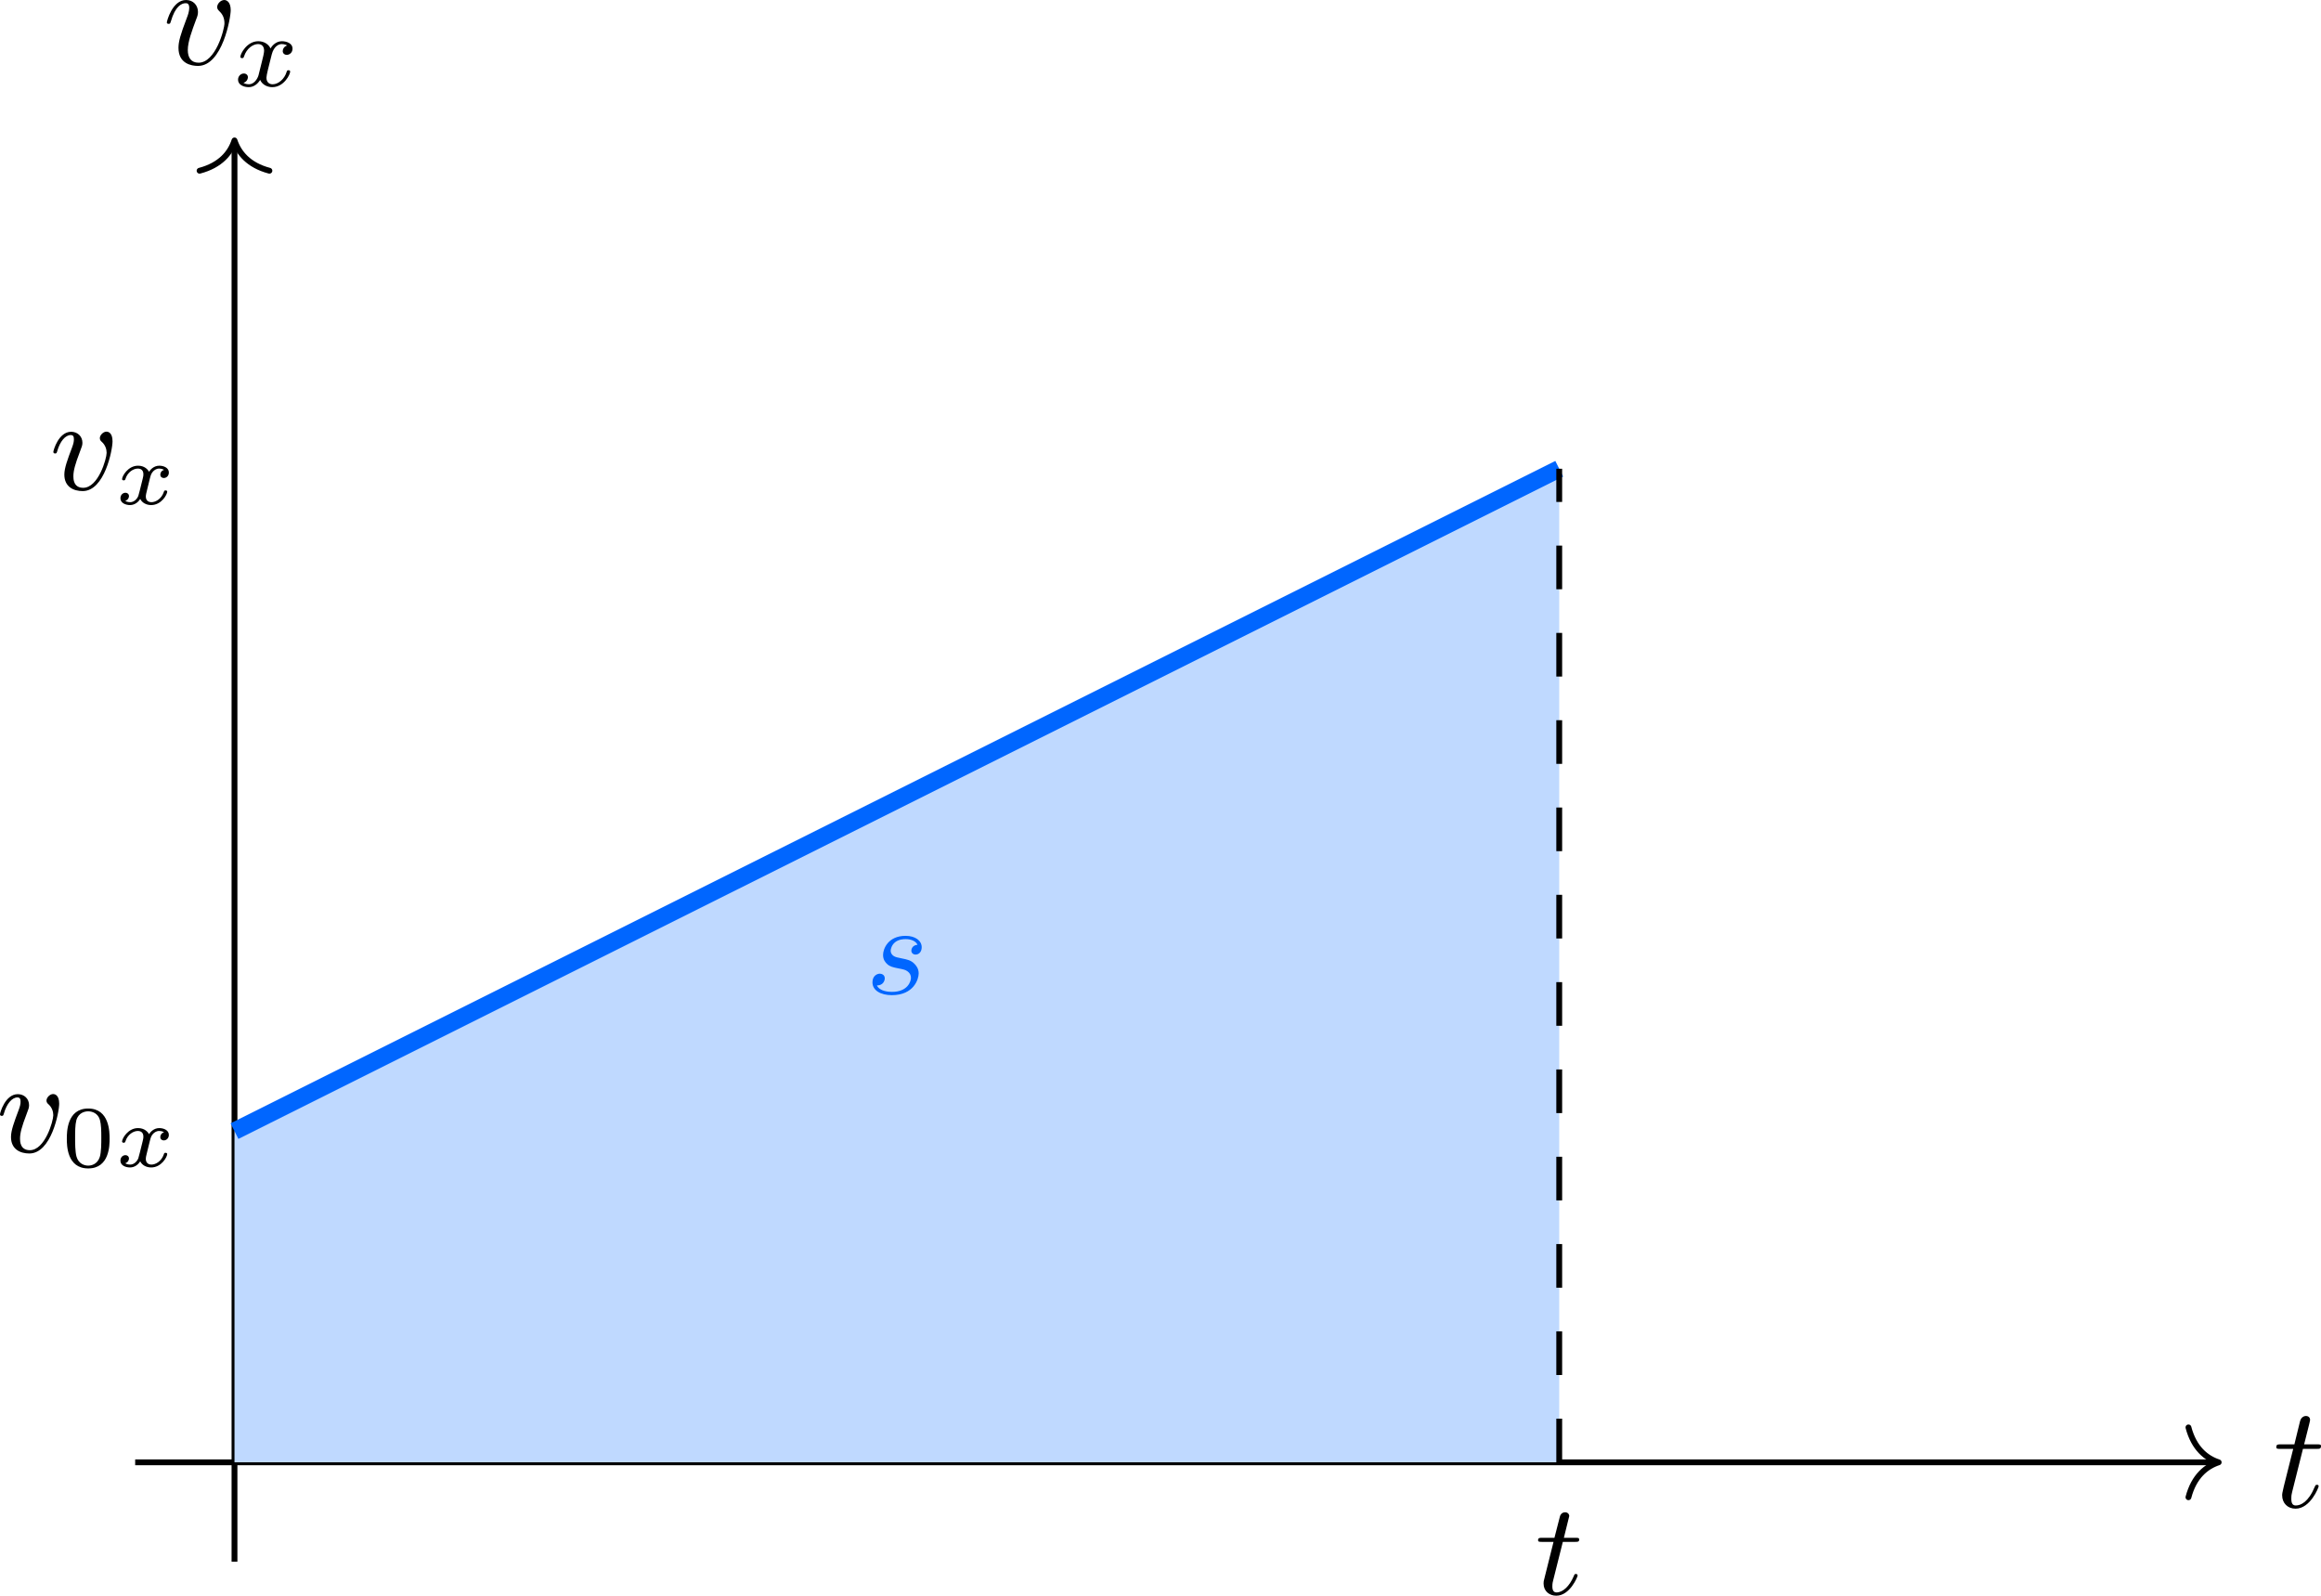
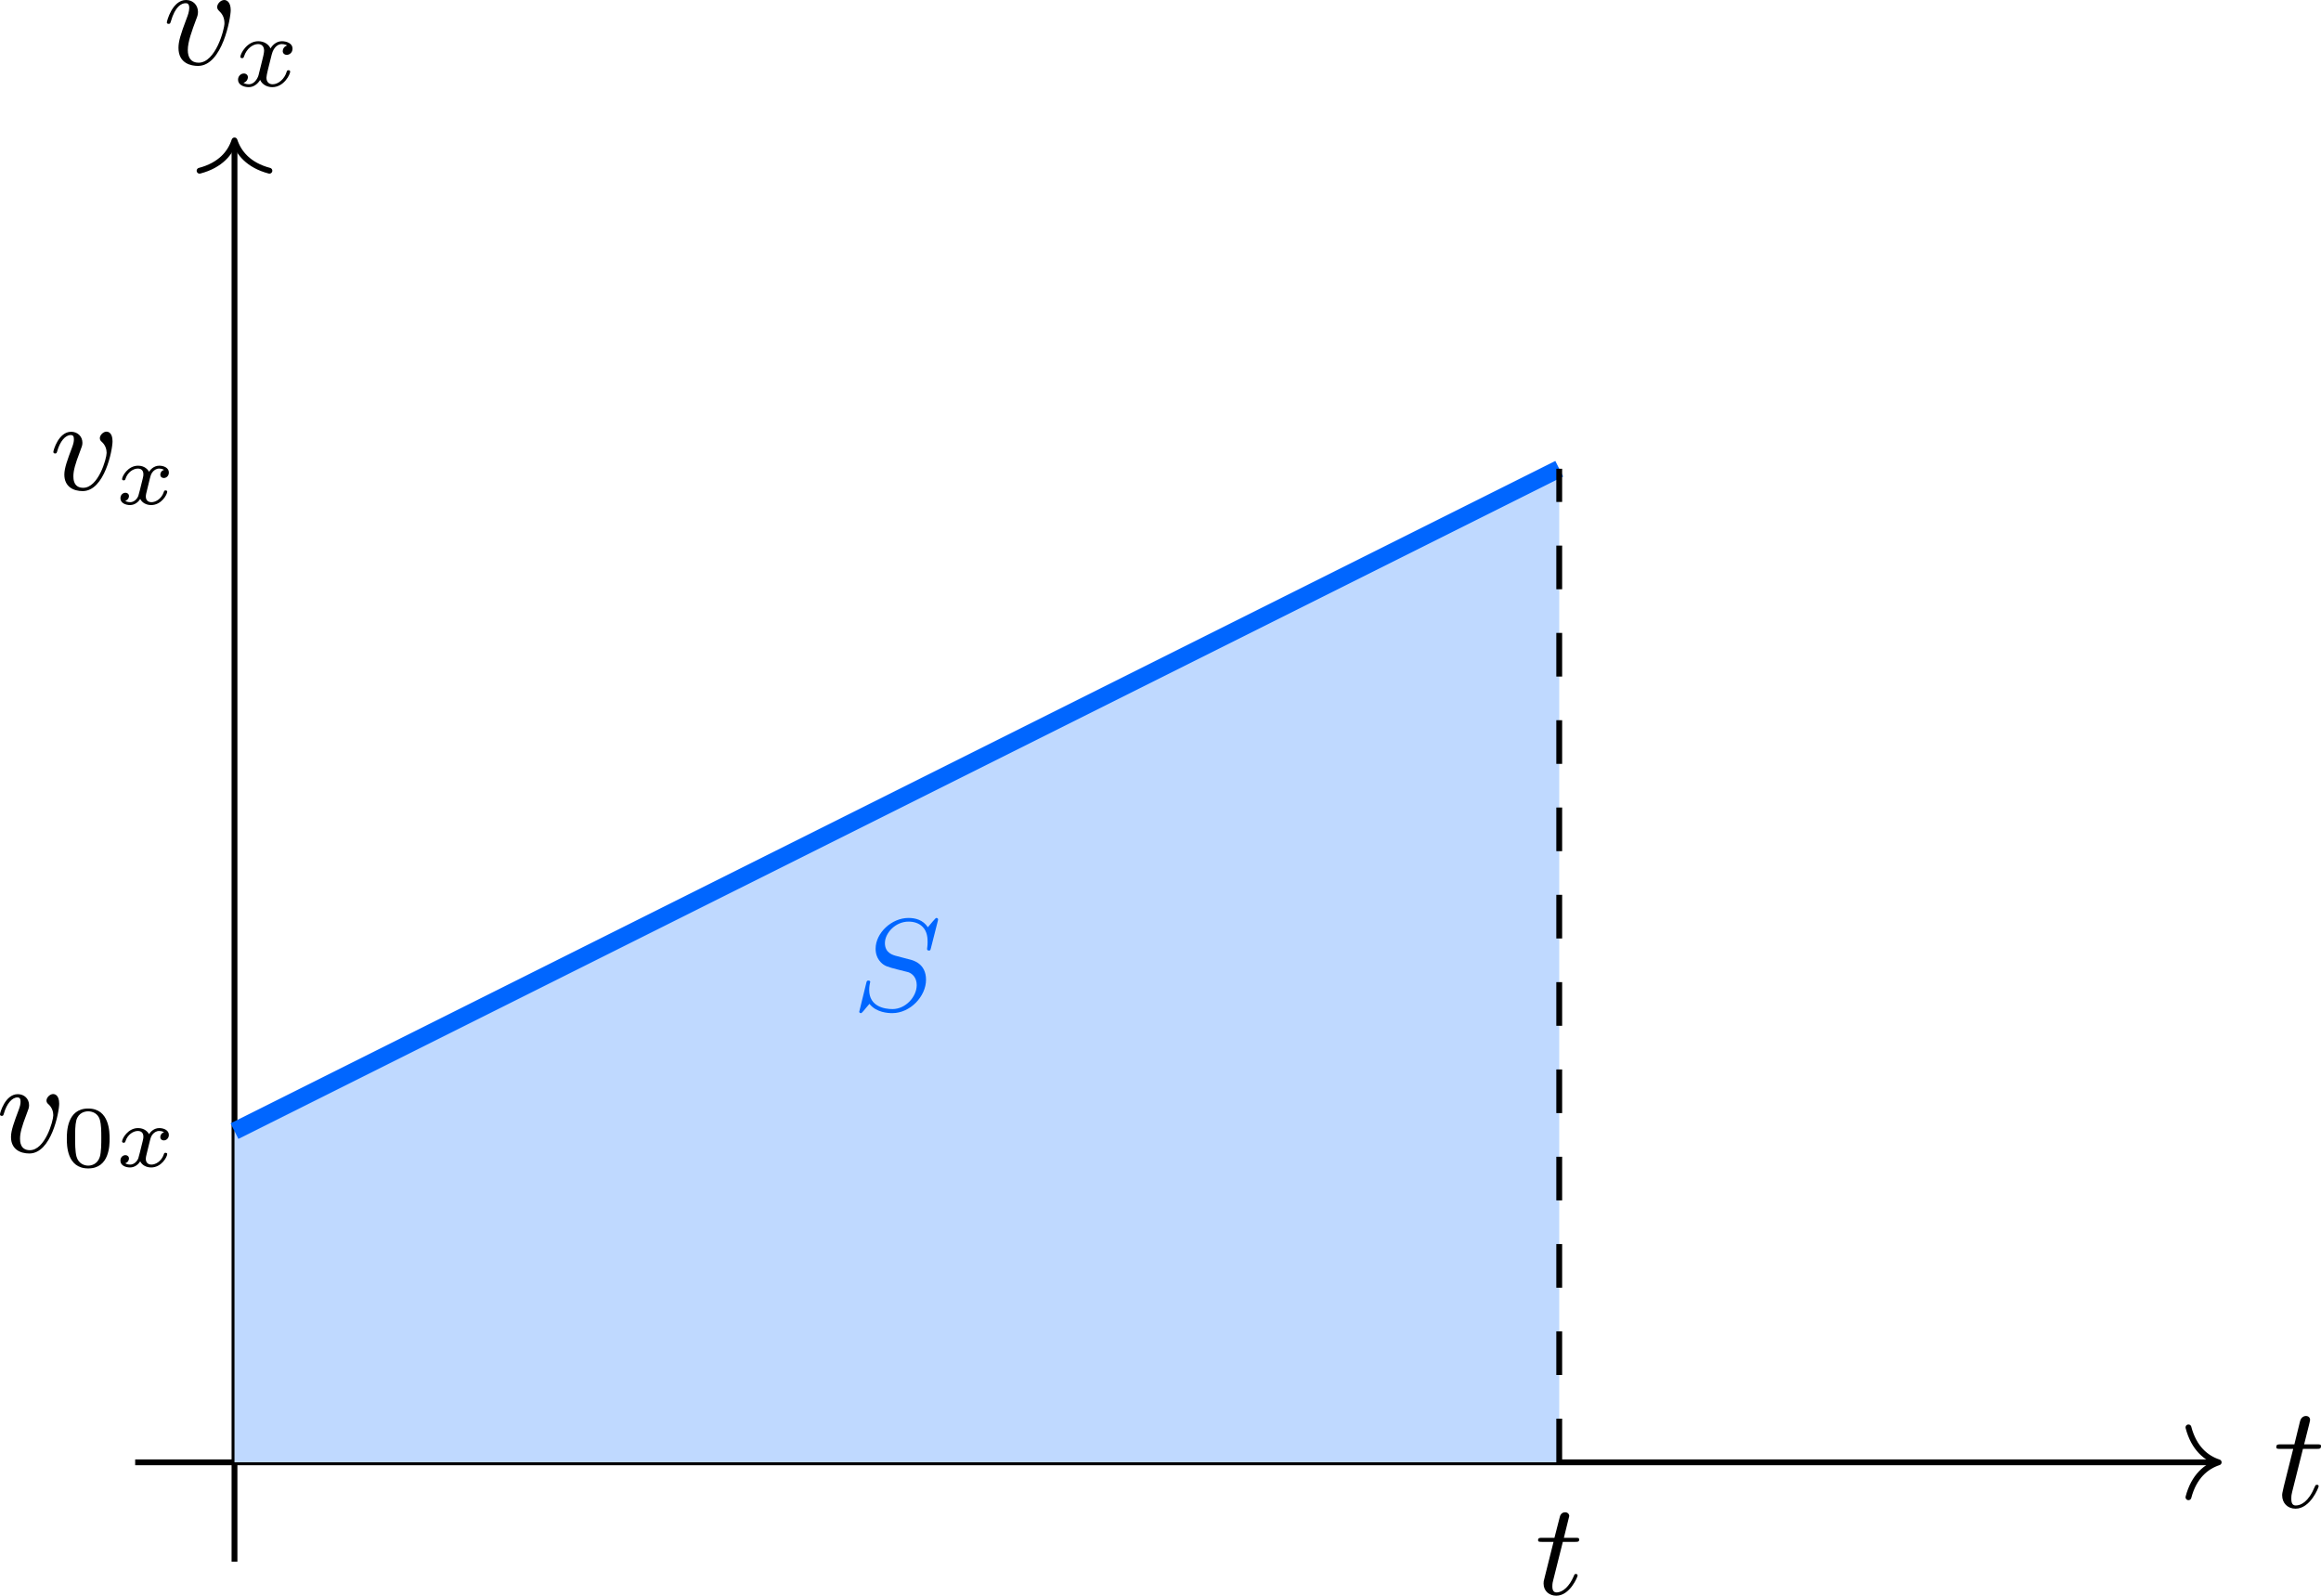
<svg xmlns="http://www.w3.org/2000/svg" xmlns:xlink="http://www.w3.org/1999/xlink" version="1.1" width="206.609pt" height="142.038pt" viewBox="-66.428 -66.803 158.93 109.26">
  <defs>
    <path id="g2-48" d="M3.288-1.907C3.288-2.343 3.288-3.975 1.823-3.975S.359-2.343 .359-1.907C.359-1.476 .359 .126 1.823 .126S3.288-1.476 3.288-1.907ZM1.823-.066C1.572-.066 1.166-.185 1.022-.681C.927-1.028 .927-1.614 .927-1.985C.927-2.385 .927-2.845 1.01-3.168C1.16-3.706 1.614-3.784 1.823-3.784C2.098-3.784 2.493-3.652 2.624-3.198C2.714-2.881 2.72-2.445 2.72-1.985C2.72-1.602 2.72-.998 2.618-.664C2.451-.143 2.02-.066 1.823-.066Z" />
-     <path id="g1-115" d="M3.56-3.353C3.174-3.318 3.138-3.013 3.138-2.95C3.138-2.798 3.255-2.681 3.425-2.681C3.676-2.681 3.847-2.887 3.847-3.183C3.847-3.631 3.407-3.963 2.744-3.963C1.542-3.963 1.201-3.067 1.201-2.654C1.201-2.313 1.372-2.134 1.488-2.026C1.668-1.856 1.91-1.802 2.233-1.739C2.636-1.659 2.726-1.641 2.887-1.524C3.031-1.417 3.111-1.273 3.111-1.085C3.111-.852 2.896-.126 1.811-.126C1.605-.126 .977-.152 .78-.565C1.228-.565 1.318-.924 1.318-1.049C1.318-1.318 1.076-1.372 .977-1.372C.816-1.372 .475-1.246 .475-.78C.475-.224 1.04 .099 1.802 .099C3.309 .099 3.64-1.004 3.64-1.39C3.64-1.731 3.452-1.946 3.344-2.053C3.111-2.295 2.824-2.349 2.511-2.412C2.403-2.439 2.206-2.475 2.179-2.484C1.883-2.546 1.722-2.726 1.722-2.95C1.722-3.049 1.784-3.335 2.035-3.533S2.627-3.739 2.744-3.739C3.058-3.739 3.425-3.64 3.56-3.353Z" />
+     <path id="g1-83" d="M5.864-6.079C5.891-6.178 5.891-6.196 5.891-6.223C5.891-6.232 5.882-6.321 5.783-6.321C5.738-6.321 5.73-6.312 5.622-6.187C5.496-6.052 5.604-6.169 5.192-5.685C4.86-6.187 4.34-6.321 3.865-6.321C2.708-6.321 1.614-5.29 1.614-4.214C1.614-3.847 1.731-3.542 1.964-3.291C2.224-3.022 2.448-2.968 3.093-2.798L3.847-2.609C4.133-2.511 4.429-2.233 4.429-1.722C4.429-.924 3.667-.081 2.771-.081C2.242-.081 1.175-.242 1.175-1.39C1.175-1.47 1.175-1.605 1.228-1.874C1.246-1.91 1.246-1.928 1.246-1.937C1.246-1.973 1.228-2.035 1.121-2.035S1.004-1.991 .968-1.838L.493 .099C.493 .152 .538 .197 .601 .197C.646 .197 .655 .188 .771 .063C.825 0 1.085-.323 1.193-.439C1.659 .161 2.484 .197 2.753 .197C3.99 .197 5.066-.959 5.066-2.089C5.066-3.201 4.187-3.425 3.909-3.488L3.093-3.703C2.798-3.775 2.251-3.918 2.251-4.6S2.968-6.07 3.865-6.07C4.223-6.07 4.573-5.972 4.824-5.721C5.165-5.389 5.174-4.905 5.174-4.671C5.174-4.376 5.138-4.277 5.138-4.205S5.174-4.089 5.263-4.089C5.362-4.089 5.362-4.107 5.407-4.277L5.864-6.079Z" />
    <path id="g1-116" d="M1.91-3.587H2.762C2.923-3.587 3.031-3.587 3.031-3.748C3.031-3.865 2.941-3.865 2.78-3.865H1.982L2.349-5.353C2.349-5.496 2.233-5.613 2.071-5.613C1.784-5.613 1.713-5.353 1.695-5.263L1.336-3.865H.493C.323-3.865 .215-3.865 .215-3.703C.215-3.587 .314-3.587 .475-3.587H1.273L.664-1.148C.592-.879 .592-.861 .592-.735C.592-.206 .995 .099 1.462 .099C2.394 .099 2.923-1.193 2.923-1.282C2.923-1.327 2.896-1.39 2.806-1.39S2.708-1.363 2.645-1.21C2.367-.565 1.919-.126 1.479-.126C1.3-.126 1.193-.242 1.193-.538C1.193-.735 1.219-.843 1.255-.977L1.91-3.587Z" />
    <path id="g1-118" d="M4.313-3.309C4.313-3.936 3.981-3.972 3.9-3.972C3.676-3.972 3.443-3.73 3.443-3.524C3.443-3.389 3.524-3.318 3.587-3.264C3.829-3.04 3.909-2.753 3.909-2.52C3.909-2.125 3.344-.126 2.304-.126C1.632-.126 1.632-.753 1.632-.915C1.632-1.3 1.757-1.757 2.071-2.573C2.215-2.95 2.251-3.04 2.251-3.21C2.251-3.649 1.919-3.963 1.479-3.963C.619-3.963 .26-2.69 .26-2.582C.26-2.502 .323-2.475 .386-2.475C.484-2.475 .493-2.529 .529-2.645C.717-3.3 1.076-3.739 1.453-3.739C1.632-3.739 1.668-3.622 1.668-3.443C1.668-3.291 1.632-3.129 1.551-2.914C1.228-2.053 1.013-1.479 1.013-1.031C1.013-.188 1.65 .099 2.268 .099C3.775 .099 4.313-2.735 4.313-3.309Z" />
    <path id="g0-120" d="M3.365-2.349C3.156-2.289 3.108-2.116 3.108-2.026C3.108-1.835 3.264-1.793 3.347-1.793C3.521-1.793 3.694-1.937 3.694-2.17C3.694-2.493 3.341-2.636 3.037-2.636C2.642-2.636 2.403-2.331 2.337-2.218C2.26-2.367 2.032-2.636 1.584-2.636C.897-2.636 .49-1.925 .49-1.716C.49-1.686 .514-1.632 .598-1.632S.699-1.668 .717-1.722C.867-2.206 1.273-2.439 1.566-2.439S1.949-2.248 1.949-2.05C1.949-1.979 1.949-1.925 1.901-1.739C1.763-1.184 1.632-.64 1.602-.568C1.512-.341 1.297-.137 1.046-.137C1.01-.137 .843-.137 .705-.227C.938-.305 .962-.502 .962-.55C.962-.705 .843-.783 .723-.783C.556-.783 .377-.652 .377-.406C.377-.066 .753 .06 1.034 .06C1.375 .06 1.62-.173 1.733-.359C1.853-.108 2.14 .06 2.481 .06C3.186 .06 3.581-.664 3.581-.861C3.581-.873 3.575-.944 3.467-.944C3.383-.944 3.371-.903 3.353-.849C3.18-.329 2.756-.137 2.505-.137C2.277-.137 2.116-.269 2.116-.52C2.116-.634 2.146-.765 2.2-.974L2.391-1.751C2.451-1.985 2.481-2.092 2.606-2.236C2.69-2.325 2.833-2.439 3.025-2.439C3.055-2.439 3.234-2.439 3.365-2.349Z" />
    <path id="g4-120" d="M1.736-.739C1.667-.502 1.437-.126 1.081-.126C1.06-.126 .851-.126 .704-.223C.99-.314 1.011-.565 1.011-.607C1.011-.76 .893-.865 .732-.865C.537-.865 .335-.697 .335-.439C.335-.091 .725 .07 1.067 .07C1.388 .07 1.674-.133 1.848-.425C2.015-.056 2.399 .07 2.678 .07C3.48 .07 3.905-.802 3.905-.997C3.905-1.088 3.815-1.088 3.794-1.088C3.696-1.088 3.689-1.053 3.661-.969C3.515-.488 3.096-.126 2.706-.126C2.427-.126 2.28-.314 2.28-.579C2.28-.76 2.448-1.395 2.643-2.169C2.783-2.706 3.096-2.88 3.327-2.88C3.34-2.88 3.557-2.88 3.703-2.783C3.48-2.72 3.396-2.525 3.396-2.399C3.396-2.246 3.515-2.141 3.675-2.141S4.066-2.273 4.066-2.566C4.066-2.957 3.619-3.075 3.34-3.075C2.992-3.075 2.713-2.845 2.559-2.58C2.434-2.866 2.113-3.075 1.723-3.075C.941-3.075 .495-2.218 .495-2.008C.495-1.918 .593-1.918 .614-1.918C.704-1.918 .711-1.946 .746-2.036C.921-2.58 1.36-2.88 1.702-2.88C1.932-2.88 2.12-2.755 2.12-2.42C2.12-2.28 2.036-1.932 1.974-1.695L1.736-.739Z" />
    <path id="g3-116" d="M2.052-3.985H2.989C3.188-3.985 3.288-3.985 3.288-4.184C3.288-4.294 3.188-4.294 3.009-4.294H2.132C2.491-5.709 2.54-5.908 2.54-5.968C2.54-6.137 2.421-6.237 2.252-6.237C2.222-6.237 1.943-6.227 1.853-5.878L1.465-4.294H.528C.329-4.294 .229-4.294 .229-4.105C.229-3.985 .309-3.985 .508-3.985H1.385C.667-1.156 .628-.986 .628-.807C.628-.269 1.006 .11 1.544 .11C2.56 .11 3.128-1.345 3.128-1.425C3.128-1.524 3.049-1.524 3.009-1.524C2.919-1.524 2.909-1.494 2.859-1.385C2.431-.349 1.903-.11 1.564-.11C1.355-.11 1.255-.239 1.255-.568C1.255-.807 1.275-.877 1.315-1.046L2.052-3.985Z" />
    <path id="g3-118" d="M4.663-3.706C4.663-4.244 4.403-4.403 4.224-4.403C3.975-4.403 3.736-4.144 3.736-3.925C3.736-3.796 3.786-3.736 3.895-3.626C4.105-3.427 4.234-3.168 4.234-2.809C4.234-2.391 3.626-.11 2.461-.11C1.953-.11 1.724-.458 1.724-.976C1.724-1.534 1.993-2.262 2.301-3.088C2.371-3.258 2.421-3.397 2.421-3.587C2.421-4.035 2.102-4.403 1.604-4.403C.667-4.403 .289-2.959 .289-2.869C.289-2.77 .389-2.77 .408-2.77C.508-2.77 .518-2.79 .568-2.949C.857-3.955 1.285-4.184 1.574-4.184C1.654-4.184 1.823-4.184 1.823-3.866C1.823-3.616 1.724-3.347 1.654-3.168C1.215-2.012 1.086-1.554 1.086-1.126C1.086-.05 1.963 .11 2.421 .11C4.095 .11 4.663-3.188 4.663-3.706Z" />
  </defs>
  <g id="page1">
    <path d="M-57.172 33.324H85.297" stroke="#000" fill="none" stroke-width=".399" stroke-miterlimit="10" />
    <path d="M83.426 30.934C83.801 32.367 84.644 33.047 85.496 33.324C84.644 33.602 83.801 34.281 83.426 35.715" stroke="#000" fill="none" stroke-width=".399" stroke-miterlimit="10" stroke-linecap="round" stroke-linejoin="round" />
    <g transform="matrix(1 0 0 1 139.5842 3.0639)">
      <use x="-50.37" y="33.324" xlink:href="#g3-116" />
    </g>
    <path d="M-50.371 40.129V-56.988" stroke="#000" fill="none" stroke-width=".399" stroke-miterlimit="10" />
    <path d="M-52.762-55.113C-51.324-55.492-50.648-56.336-50.371-57.188C-50.09-56.336-49.414-55.492-47.98-55.113" stroke="#000" fill="none" stroke-width=".399" stroke-miterlimit="10" stroke-linecap="round" stroke-linejoin="round" />
    <g transform="matrix(1 0 0 1 -4.9226 -95.7235)">
      <use x="-50.37" y="33.324" xlink:href="#g3-118" />
      <use x="-45.541" y="34.818" xlink:href="#g4-120" />
    </g>
    <path d="M-50.371 33.324H40.34V-34.707L-50.371 10.645Z" fill="#bfd9ff" />
    <path d="M-50.371 10.645L40.34-34.707" stroke="#06f" fill="none" stroke-width="1.196" stroke-miterlimit="10" />
    <path d="M40.34 33.324V-34.707" stroke="#000" fill="none" stroke-width=".399" stroke-miterlimit="10" stroke-dasharray="2.989 2.989" />
    <g transform="matrix(1 0 0 1 -16.3183 -21.2454)">
      <use x="-50.37" y="33.324" xlink:href="#g1-118" />
      <use x="-45.893" y="34.32" xlink:href="#g2-48" />
      <use x="-42.241" y="34.32" xlink:href="#g0-120" />
    </g>
    <g transform="matrix(1 0 0 1 -12.6653 -66.6004)">
      <use x="-50.37" y="33.324" xlink:href="#g1-118" />
      <use x="-45.893" y="34.32" xlink:href="#g0-120" />
    </g>
    <g transform="matrix(1 0 0 1 89.0462 9.0341)">
      <use x="-50.37" y="33.324" xlink:href="#g1-116" />
    </g>
-     <g fill="#06f" transform="matrix(1 0 0 1 43.20857 -32.086)">
-       <use x="-50.37" y="33.324" xlink:href="#g1-115" />
+     <g fill="#06f" transform="matrix(1 0 0 1 42.2853 -30.95274)">
+       <use x="-50.37" y="33.324" xlink:href="#g1-83" />
    </g>
  </g>
</svg>
